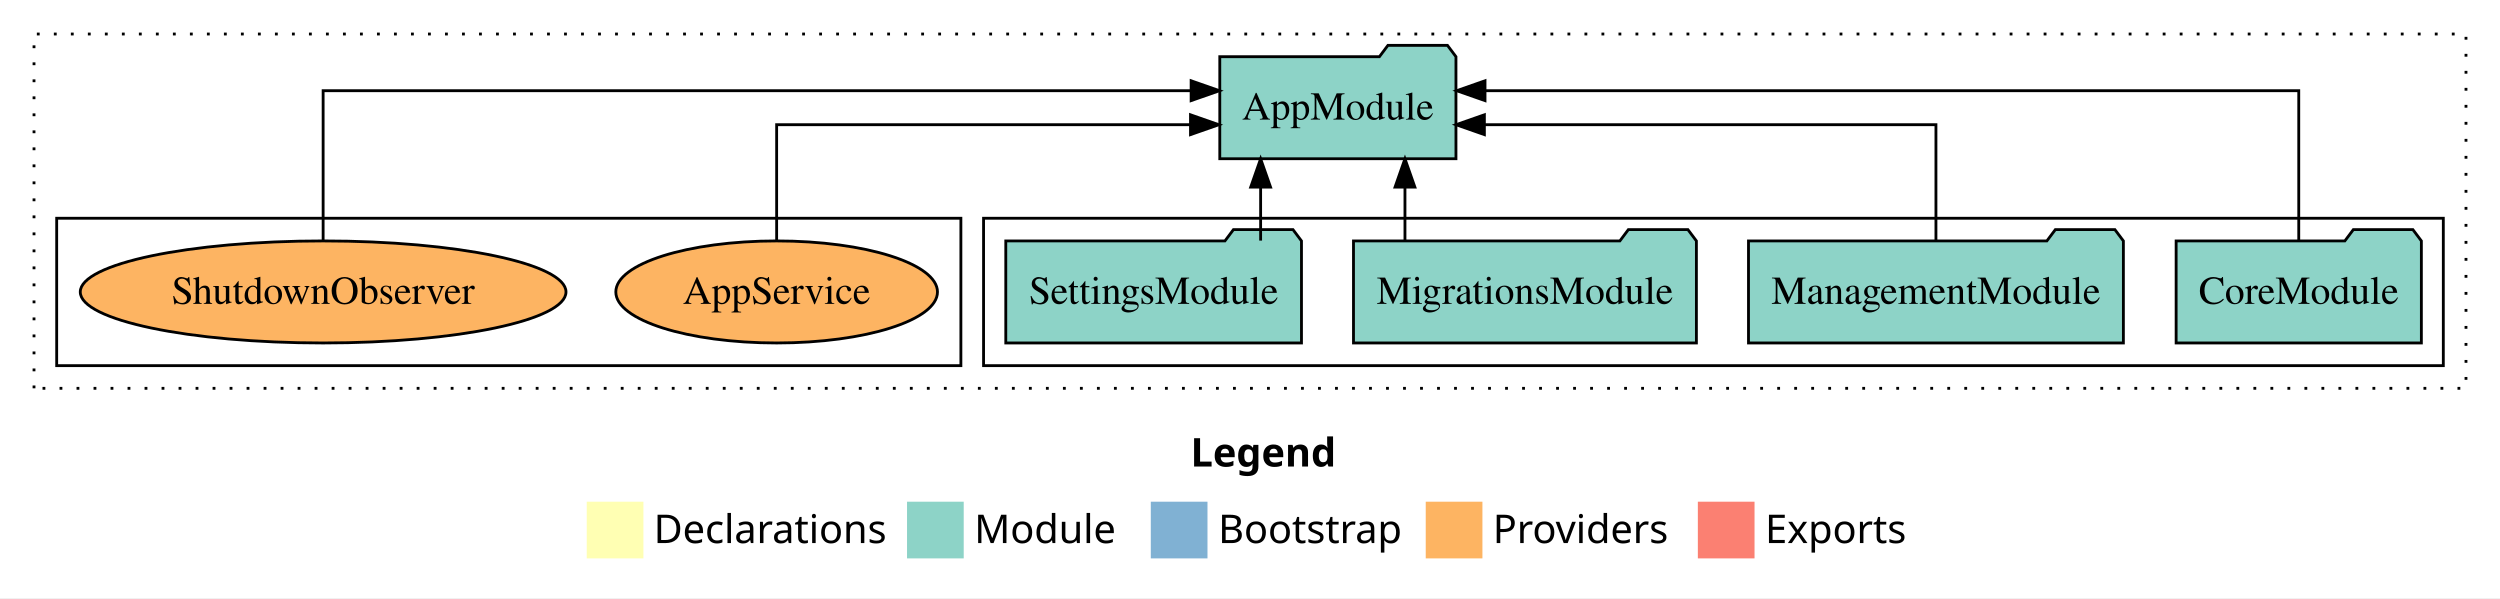
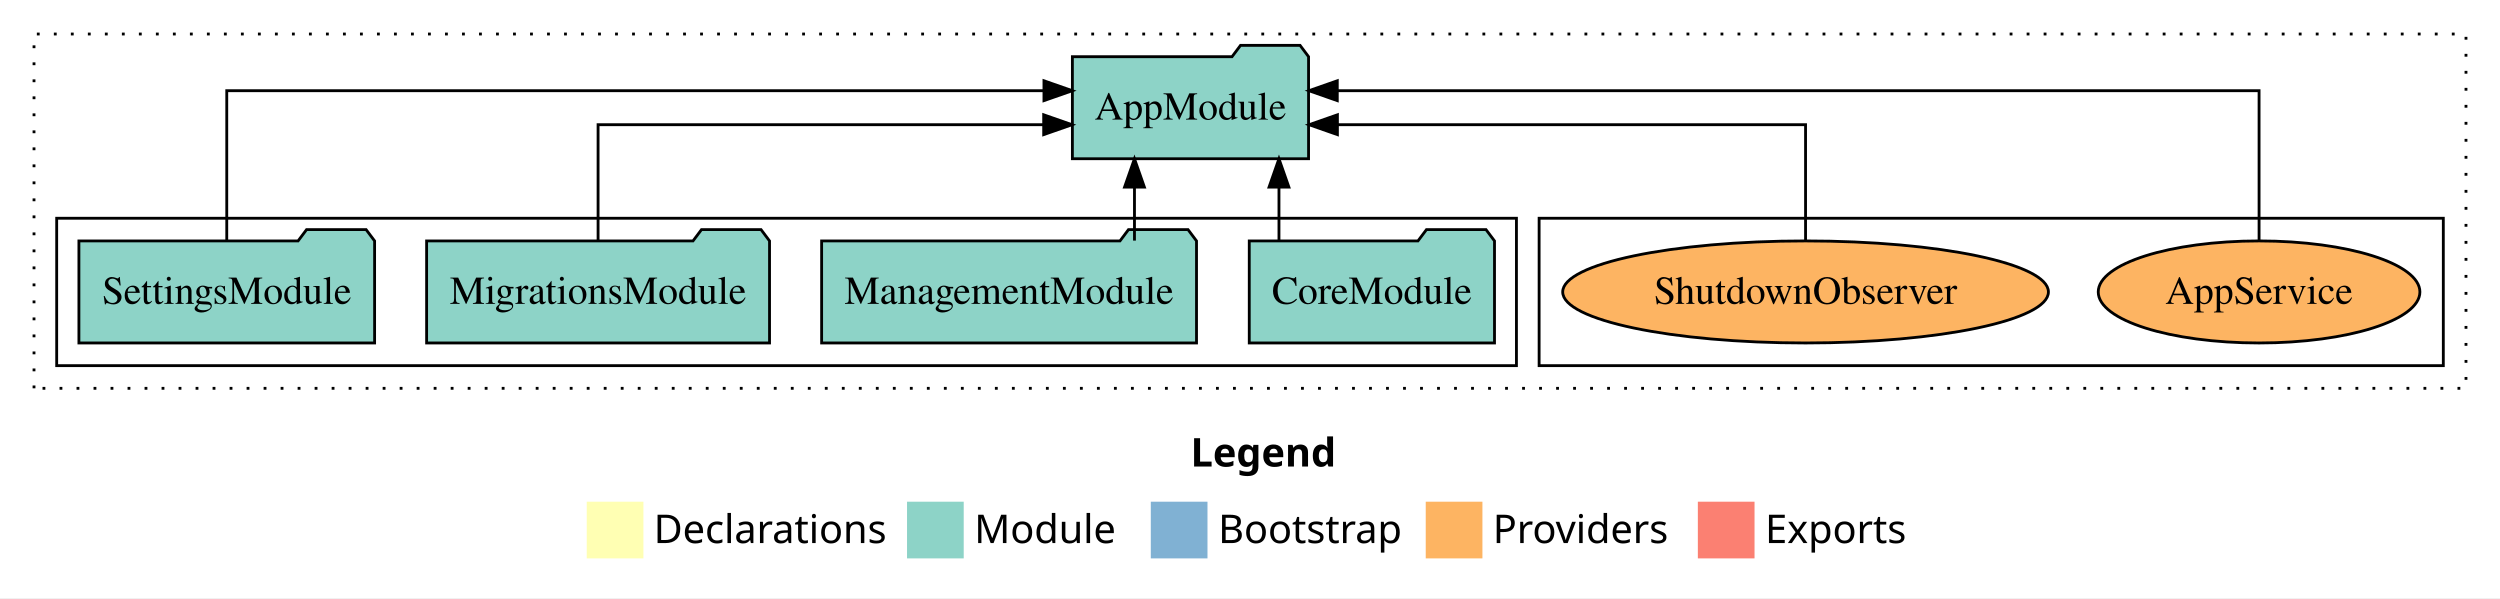
<svg xmlns="http://www.w3.org/2000/svg" width="882pt" height="211pt" viewBox="0.00 0.00 882.00 211.00">
  <g id="graph0" class="graph" transform="scale(1 1) rotate(0) translate(4 207)">
    <polygon fill="white" stroke="transparent" points="-4,4 -4,-207 878,-207 878,4 -4,4" />
    <text text-anchor="start" x="416.01" y="-42.4" font-family="Times-12" font-weight="bold" font-size="14.00">Legend</text>
    <polygon fill="#ffffb3" stroke="transparent" points="203,-10 203,-30 223,-30 223,-10 203,-10" />
    <text text-anchor="start" x="226.63" y="-15.4" font-family="Times-12" font-size="14.00">  Declarations</text>
    <polygon fill="#8dd3c7" stroke="transparent" points="316,-10 316,-30 336,-30 336,-10 316,-10" />
    <text text-anchor="start" x="339.73" y="-15.4" font-family="Times-12" font-size="14.00">  Module</text>
    <polygon fill="#80b1d3" stroke="transparent" points="402,-10 402,-30 422,-30 422,-10 402,-10" />
    <text text-anchor="start" x="425.78" y="-15.4" font-family="Times-12" font-size="14.00">  Bootstrap</text>
    <polygon fill="#fdb462" stroke="transparent" points="499,-10 499,-30 519,-30 519,-10 499,-10" />
    <text text-anchor="start" x="522.67" y="-15.4" font-family="Times-12" font-size="14.00">  Providers</text>
    <polygon fill="#fb8072" stroke="transparent" points="595,-10 595,-30 615,-30 615,-10 595,-10" />
    <text text-anchor="start" x="618.73" y="-15.4" font-family="Times-12" font-size="14.00">  Exports</text>
    <g id="clust1" class="cluster">
      <polygon fill="none" stroke="black" stroke-dasharray="1,5" points="8,-70 8,-195 866,-195 866,-70 8,-70" />
    </g>
+     <g id="clust6" class="cluster">
+       <polygon fill="none" stroke="black" points="539,-78 539,-130 858,-130 858,-78 539,-78" />
+     </g>
    <g id="clust3" class="cluster">
-       <polygon fill="none" stroke="black" points="343,-78 343,-130 858,-130 858,-78 343,-78" />
-     </g>
-     <g id="clust6" class="cluster">
-       <polygon fill="none" stroke="black" points="16,-78 16,-130 335,-130 335,-78 16,-78" />
+       <polygon fill="none" stroke="black" points="16,-78 16,-130 531,-130 531,-78 16,-78" />
    </g>
    <g id="node1" class="node">
-       <polygon fill="#8dd3c7" stroke="black" points="850.26,-122 847.26,-126 826.26,-126 823.26,-122 763.74,-122 763.74,-86 850.26,-86 850.26,-122" />
-       <text text-anchor="middle" x="807" y="-99.8" font-family="Times,serif" font-size="14.00">CoreModule</text>
+       <polygon fill="#8dd3c7" stroke="black" points="523.26,-122 520.26,-126 499.26,-126 496.26,-122 436.74,-122 436.74,-86 523.26,-86 523.26,-122" />
+       <text text-anchor="middle" x="480" y="-99.8" font-family="Times,serif" font-size="14.00">CoreModule</text>
    </g>
    <g id="node5" class="node">
-       <polygon fill="#8dd3c7" stroke="black" points="509.66,-187 506.66,-191 485.66,-191 482.66,-187 426.34,-187 426.34,-151 509.66,-151 509.66,-187" />
-       <text text-anchor="middle" x="468" y="-164.8" font-family="Times,serif" font-size="14.00">AppModule</text>
+       <polygon fill="#8dd3c7" stroke="black" points="457.66,-187 454.66,-191 433.66,-191 430.66,-187 374.34,-187 374.34,-151 457.66,-151 457.66,-187" />
+       <text text-anchor="middle" x="416" y="-164.8" font-family="Times,serif" font-size="14.00">AppModule</text>
    </g>
    <g id="edge1" class="edge">
-       <path fill="none" stroke="black" d="M807,-122.28C807,-143.32 807,-175 807,-175 807,-175 519.91,-175 519.91,-175" />
-       <polygon fill="black" stroke="black" points="519.91,-171.5 509.91,-175 519.91,-178.5 519.91,-171.5" />
+       <path fill="none" stroke="black" d="M447.22,-122.11C447.22,-122.11 447.22,-140.99 447.22,-140.99" />
+       <polygon fill="black" stroke="black" points="443.72,-140.99 447.22,-150.99 450.72,-140.99 443.72,-140.99" />
    </g>
    <g id="node2" class="node">
-       <polygon fill="#8dd3c7" stroke="black" points="745.13,-122 742.13,-126 721.13,-126 718.13,-122 612.87,-122 612.87,-86 745.13,-86 745.13,-122" />
-       <text text-anchor="middle" x="679" y="-99.8" font-family="Times,serif" font-size="14.00">ManagementModule</text>
+       <polygon fill="#8dd3c7" stroke="black" points="418.13,-122 415.13,-126 394.13,-126 391.13,-122 285.87,-122 285.87,-86 418.13,-86 418.13,-122" />
+       <text text-anchor="middle" x="352" y="-99.8" font-family="Times,serif" font-size="14.00">ManagementModule</text>
    </g>
    <g id="edge2" class="edge">
-       <path fill="none" stroke="black" d="M679,-122.02C679,-139.37 679,-163 679,-163 679,-163 519.69,-163 519.69,-163" />
-       <polygon fill="black" stroke="black" points="519.69,-159.5 509.69,-163 519.69,-166.5 519.69,-159.5" />
+       <path fill="none" stroke="black" d="M396.24,-122.11C396.24,-122.11 396.24,-140.99 396.24,-140.99" />
+       <polygon fill="black" stroke="black" points="392.74,-140.99 396.24,-150.99 399.74,-140.99 392.74,-140.99" />
    </g>
    <g id="node3" class="node">
-       <polygon fill="#8dd3c7" stroke="black" points="594.49,-122 591.49,-126 570.49,-126 567.49,-122 473.51,-122 473.51,-86 594.49,-86 594.49,-122" />
-       <text text-anchor="middle" x="534" y="-99.8" font-family="Times,serif" font-size="14.00">MigrationsModule</text>
+       <polygon fill="#8dd3c7" stroke="black" points="267.49,-122 264.49,-126 243.49,-126 240.49,-122 146.51,-122 146.51,-86 267.49,-86 267.49,-122" />
+       <text text-anchor="middle" x="207" y="-99.8" font-family="Times,serif" font-size="14.00">MigrationsModule</text>
    </g>
    <g id="edge3" class="edge">
-       <path fill="none" stroke="black" d="M491.67,-122.11C491.67,-122.11 491.67,-140.99 491.67,-140.99" />
-       <polygon fill="black" stroke="black" points="488.17,-140.99 491.67,-150.99 495.17,-140.99 488.17,-140.99" />
+       <path fill="none" stroke="black" d="M207,-122.02C207,-139.37 207,-163 207,-163 207,-163 364.21,-163 364.21,-163" />
+       <polygon fill="black" stroke="black" points="364.21,-166.5 374.21,-163 364.21,-159.5 364.21,-166.5" />
    </g>
    <g id="node4" class="node">
-       <polygon fill="#8dd3c7" stroke="black" points="455.16,-122 452.16,-126 431.16,-126 428.16,-122 350.84,-122 350.84,-86 455.16,-86 455.16,-122" />
-       <text text-anchor="middle" x="403" y="-99.8" font-family="Times,serif" font-size="14.00">SettingsModule</text>
+       <polygon fill="#8dd3c7" stroke="black" points="128.16,-122 125.16,-126 104.16,-126 101.16,-122 23.84,-122 23.84,-86 128.16,-86 128.16,-122" />
+       <text text-anchor="middle" x="76" y="-99.8" font-family="Times,serif" font-size="14.00">SettingsModule</text>
    </g>
    <g id="edge4" class="edge">
-       <path fill="none" stroke="black" d="M440.75,-122.11C440.75,-122.11 440.75,-140.99 440.75,-140.99" />
-       <polygon fill="black" stroke="black" points="437.25,-140.99 440.75,-150.99 444.25,-140.99 437.25,-140.99" />
+       <path fill="none" stroke="black" d="M76,-122.28C76,-143.32 76,-175 76,-175 76,-175 364.31,-175 364.31,-175" />
+       <polygon fill="black" stroke="black" points="364.31,-178.5 374.31,-175 364.31,-171.5 364.31,-178.5" />
    </g>
    <g id="node6" class="node">
-       <ellipse fill="#fdb462" stroke="black" cx="270" cy="-104" rx="56.74" ry="18" />
-       <text text-anchor="middle" x="270" y="-99.8" font-family="Times,serif" font-size="14.00">AppService</text>
+       <ellipse fill="#fdb462" stroke="black" cx="793" cy="-104" rx="56.74" ry="18" />
+       <text text-anchor="middle" x="793" y="-99.8" font-family="Times,serif" font-size="14.00">AppService</text>
    </g>
    <g id="edge5" class="edge">
-       <path fill="none" stroke="black" d="M270,-122.02C270,-139.37 270,-163 270,-163 270,-163 416.01,-163 416.01,-163" />
-       <polygon fill="black" stroke="black" points="416.01,-166.5 426.01,-163 416.01,-159.5 416.01,-166.5" />
+       <path fill="none" stroke="black" d="M793,-122.28C793,-143.32 793,-175 793,-175 793,-175 467.79,-175 467.79,-175" />
+       <polygon fill="black" stroke="black" points="467.79,-171.5 457.79,-175 467.79,-178.5 467.79,-171.5" />
    </g>
    <g id="node7" class="node">
-       <ellipse fill="#fdb462" stroke="black" cx="110" cy="-104" rx="85.68" ry="18" />
-       <text text-anchor="middle" x="110" y="-99.8" font-family="Times,serif" font-size="14.00">ShutdownObserver</text>
+       <ellipse fill="#fdb462" stroke="black" cx="633" cy="-104" rx="85.68" ry="18" />
+       <text text-anchor="middle" x="633" y="-99.8" font-family="Times,serif" font-size="14.00">ShutdownObserver</text>
    </g>
    <g id="edge6" class="edge">
-       <path fill="none" stroke="black" d="M110,-122.28C110,-143.32 110,-175 110,-175 110,-175 416.23,-175 416.23,-175" />
-       <polygon fill="black" stroke="black" points="416.23,-178.5 426.23,-175 416.23,-171.5 416.23,-178.5" />
+       <path fill="none" stroke="black" d="M633,-122.02C633,-139.37 633,-163 633,-163 633,-163 467.84,-163 467.84,-163" />
+       <polygon fill="black" stroke="black" points="467.84,-159.5 457.84,-163 467.84,-166.5 467.84,-159.5" />
    </g>
  </g>
</svg>
